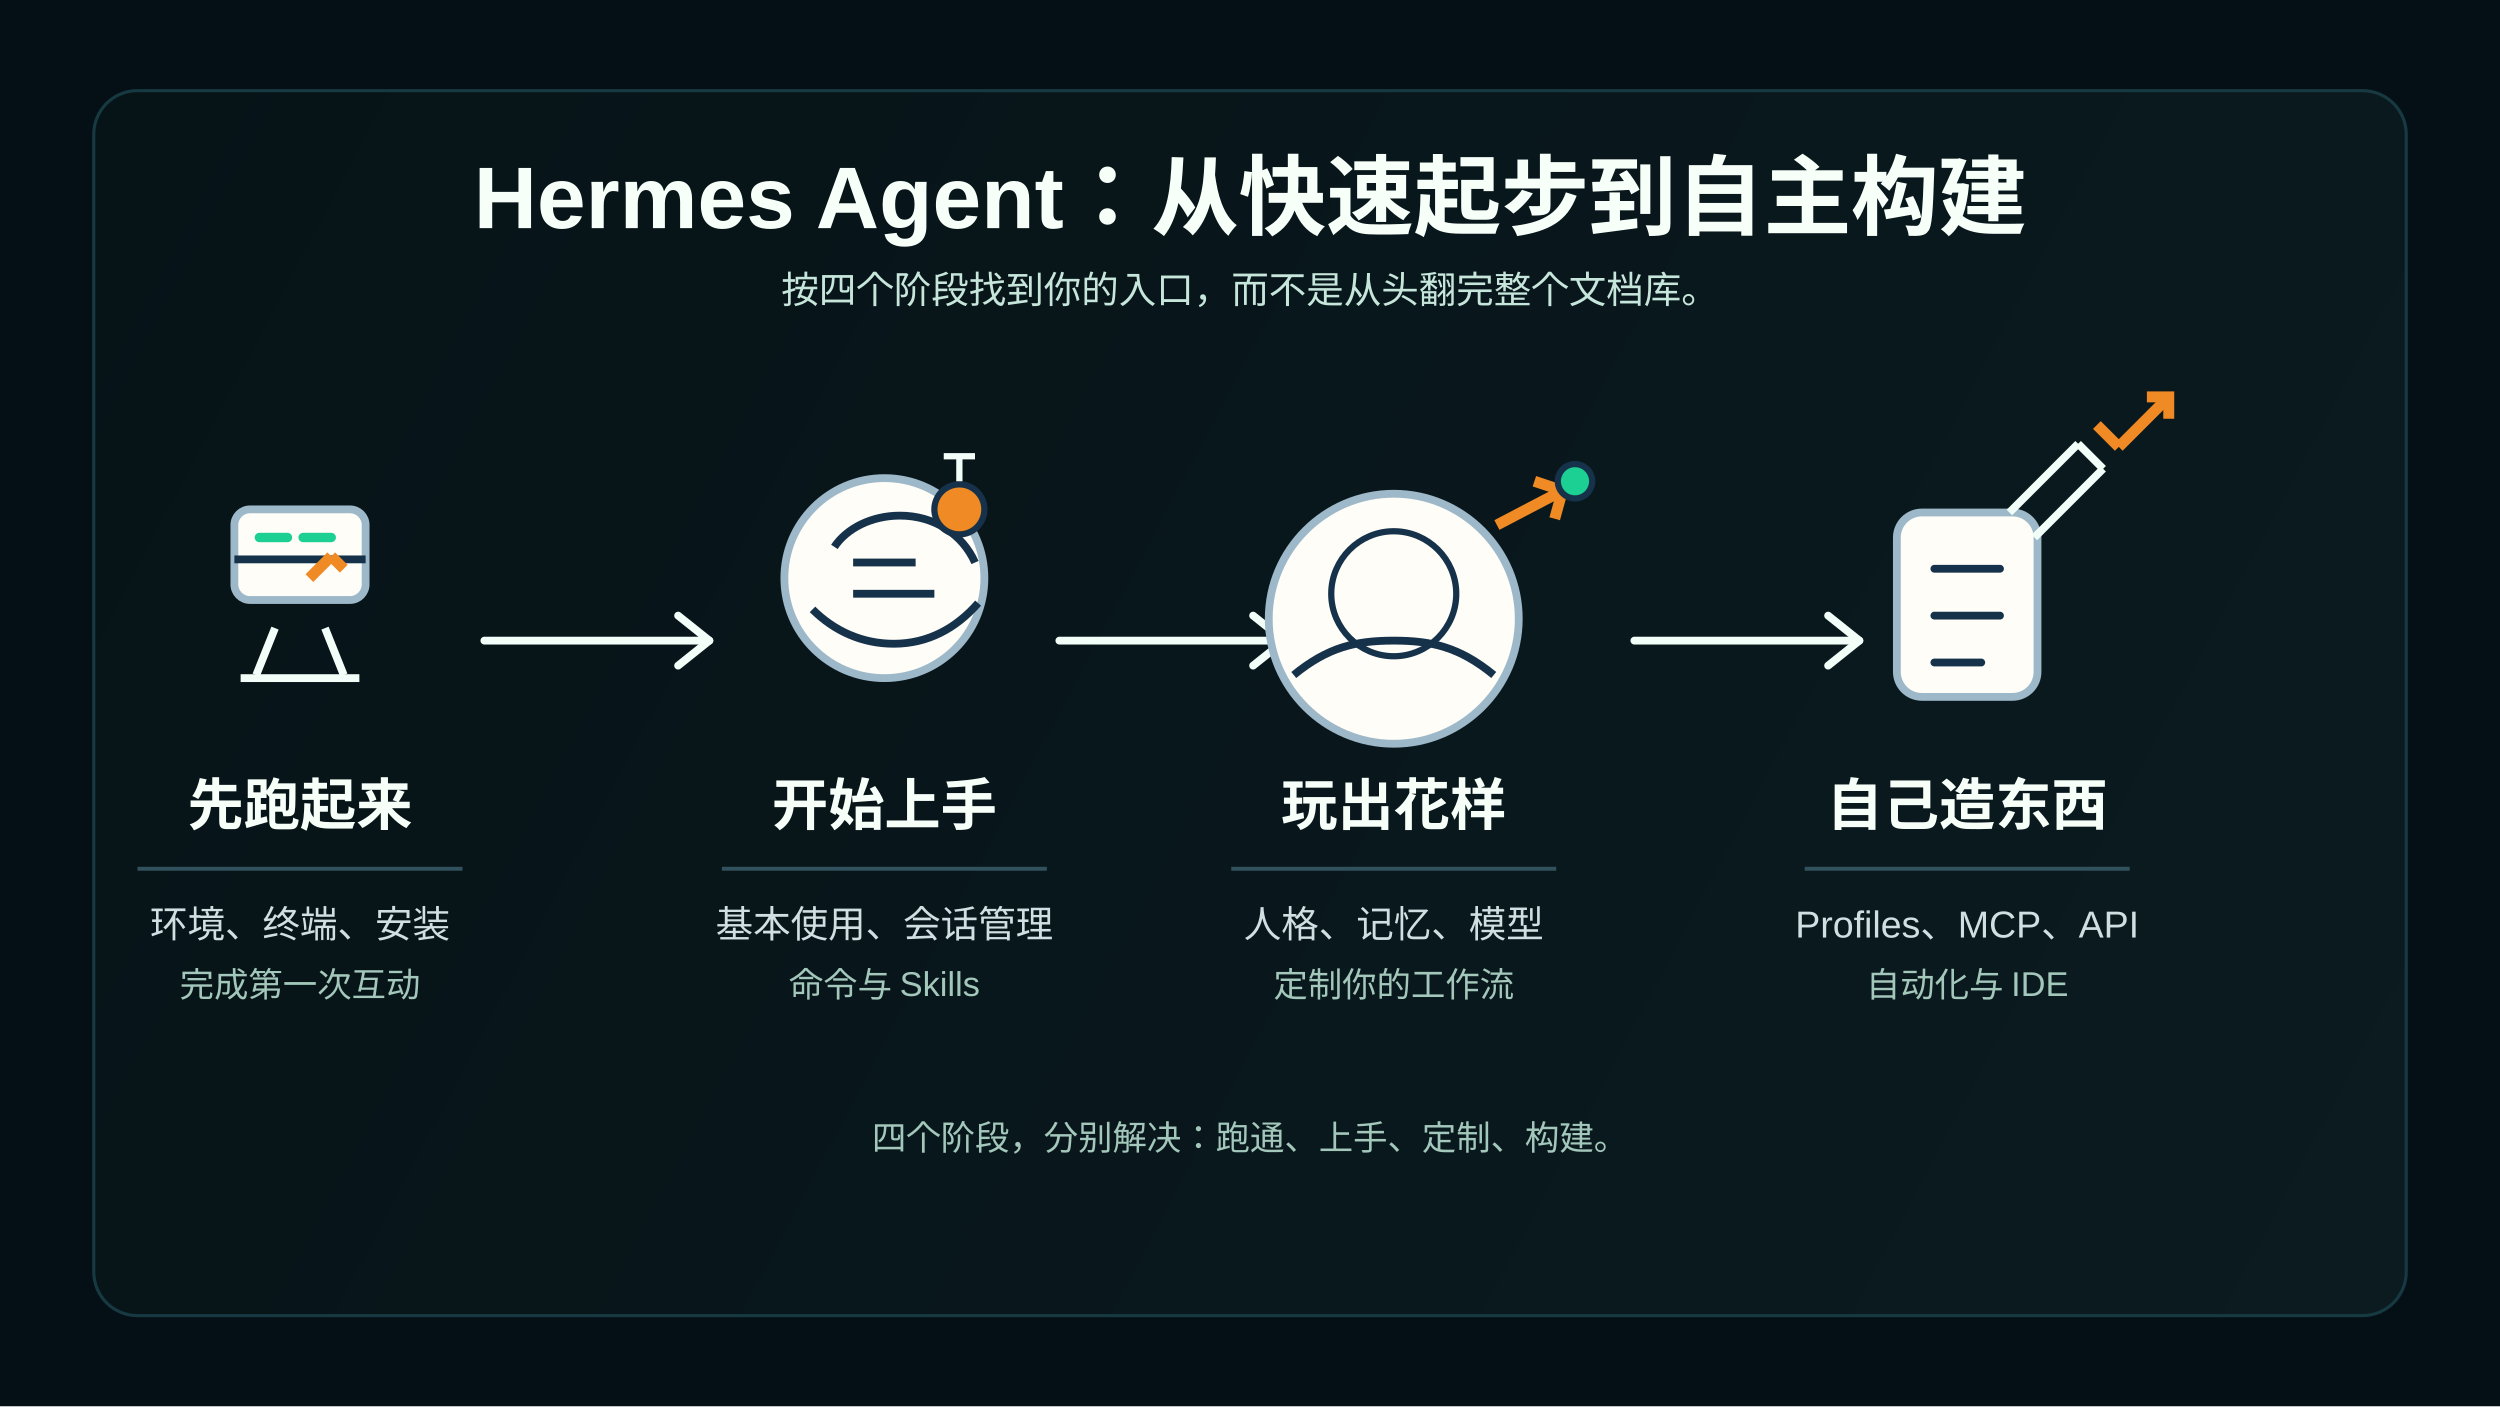
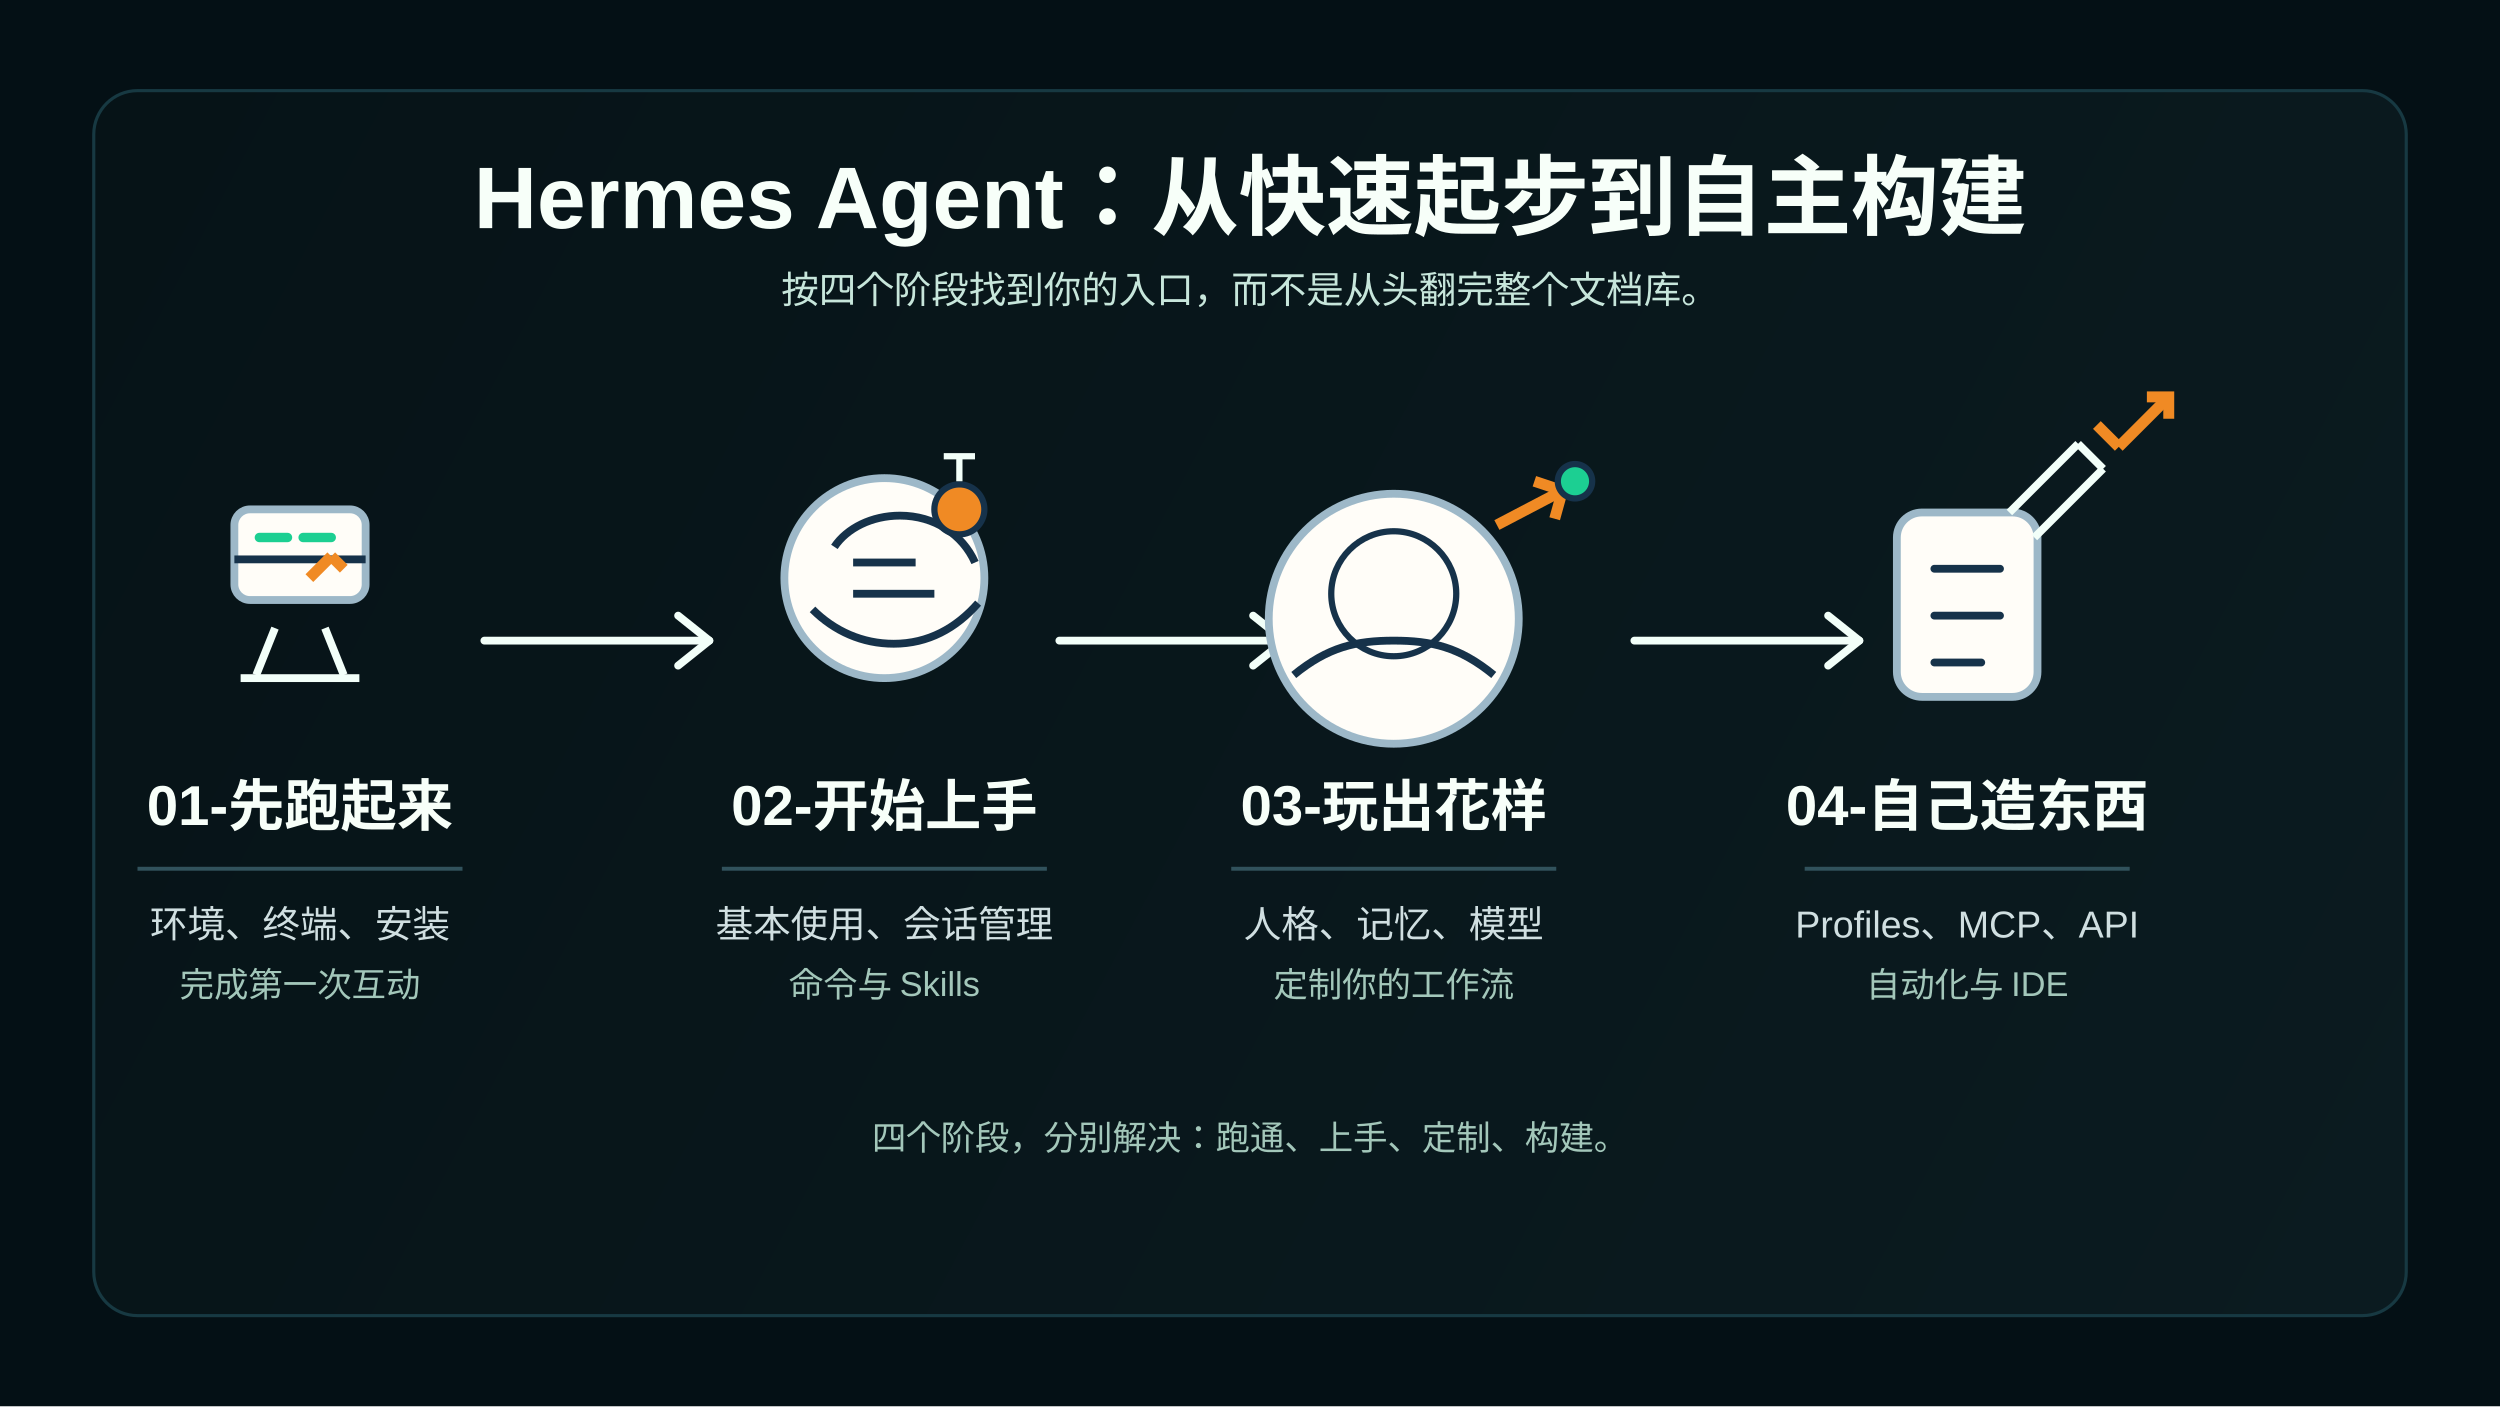
<svg xmlns="http://www.w3.org/2000/svg" width="1600" height="900" viewBox="0 0 1600 900" fill="none">
  <defs>
    <linearGradient id="bg" x1="60" y1="58" x2="1540" y2="842" gradientUnits="userSpaceOnUse">
      <stop stop-color="#061317" />
      <stop offset="1" stop-color="#0B1B20" />
    </linearGradient>
  </defs>
  <rect width="1600" height="900" fill="#041015" />
  <rect x="60" y="58" width="1480" height="784" rx="28" fill="url(#bg)" stroke="#173942" stroke-width="2" />
  <text x="800" y="146" text-anchor="middle" fill="#F7FFF9" font-size="56" font-family="Arial, PingFang SC, Microsoft YaHei, sans-serif" font-weight="700">Hermes Agent：从快速起步到自主构建</text>
  <text x="800" y="194" text-anchor="middle" fill="#C7E6DB" font-size="24" font-family="Arial, PingFang SC, Microsoft YaHei, sans-serif">按四个阶段找到你的入口，而不是从头翻完整个文档库。</text>
  <g stroke="#F2FFF9" stroke-width="5" stroke-linecap="round" stroke-linejoin="round">
    <path d="M310 410H454" />
    <path d="M434 394L454 410L434 426" />
    <path d="M678 410H822" />
    <path d="M802 394L822 410L802 426" />
    <path d="M1046 410H1190" />
    <path d="M1170 394L1190 410L1170 426" />
  </g>
  <g>
    <rect x="150" y="326" width="84" height="58" rx="10" fill="#FFFDF8" stroke="#9DB8C8" stroke-width="5" />
    <path d="M150 358H234" stroke="#16324A" stroke-width="5" />
    <path d="M166 344H184" stroke="#1CCF92" stroke-width="6" stroke-linecap="round" />
    <path d="M194 344H212" stroke="#1CCF92" stroke-width="6" stroke-linecap="round" />
    <path d="M176 402L164 432" stroke="#F2FFF9" stroke-width="5" />
    <path d="M208 402L220 432" stroke="#F2FFF9" stroke-width="5" />
    <path d="M154 434H230" stroke="#F2FFF9" stroke-width="5" />
    <path d="M198 370L212 356" stroke="#F08A24" stroke-width="7" />
    <path d="M212 356L220 364" stroke="#F08A24" stroke-width="7" />
  </g>
  <g>
    <circle cx="566" cy="370" r="64" fill="#FFFDF8" stroke="#9DB8C8" stroke-width="5" />
    <path d="M534 350C542 338 558 330 576 330C598 330 616 342 624 360" stroke="#16324A" stroke-width="5" />
    <path d="M520 390C534 404 552 412 572 412C594 412 612 402 626 386" stroke="#16324A" stroke-width="5" />
    <path d="M546 360H586" stroke="#16324A" stroke-width="5" />
    <path d="M546 380H598" stroke="#16324A" stroke-width="5" />
    <circle cx="614" cy="326" r="16" fill="#F08A24" stroke="#16324A" stroke-width="4" />
    <path d="M614 308V292" stroke="#F2FFF9" stroke-width="4" />
    <path d="M604 292H624" stroke="#F2FFF9" stroke-width="4" />
  </g>
  <g>
    <path d="M892 316C936 316 972 352 972 396C972 440 936 476 892 476C848 476 812 440 812 396C812 352 848 316 892 316Z" fill="#FFFDF8" stroke="#9DB8C8" stroke-width="5" />
    <path d="M892 340C914 340 932 358 932 380C932 402 914 420 892 420C870 420 852 402 852 380C852 358 870 340 892 340Z" stroke="#16324A" stroke-width="4" />
    <path d="M828 432C850 414 868 410 892 410C916 410 934 414 956 432" stroke="#16324A" stroke-width="5" />
    <path d="M958 336L1000 314" stroke="#F08A24" stroke-width="7" />
    <path d="M1000 314L995 332" stroke="#F08A24" stroke-width="7" />
    <path d="M1000 314L982 308" stroke="#F08A24" stroke-width="7" />
    <circle cx="1008" cy="308" r="11" fill="#1CCF92" stroke="#16324A" stroke-width="4" />
  </g>
  <g>
    <rect x="1214" y="328" width="90" height="118" rx="16" fill="#FFFDF8" stroke="#9DB8C8" stroke-width="5" />
    <path d="M1238 364H1280" stroke="#16324A" stroke-width="5" stroke-linecap="round" />
    <path d="M1238 394H1280" stroke="#16324A" stroke-width="5" stroke-linecap="round" />
    <path d="M1238 424H1268" stroke="#16324A" stroke-width="5" stroke-linecap="round" />
    <path d="M1286 328L1330 284" stroke="#F2FFF9" stroke-width="5" />
    <path d="M1330 284L1346 300" stroke="#F2FFF9" stroke-width="5" />
    <path d="M1346 300L1302 344" stroke="#F2FFF9" stroke-width="5" />
    <path d="M1342 272L1356 286" stroke="#F08A24" stroke-width="7" />
    <path d="M1356 286L1388 254" stroke="#F08A24" stroke-width="7" />
    <path d="M1374 254H1388V268" stroke="#F08A24" stroke-width="7" />
  </g>
  <g>
-     <text x="192" y="528" text-anchor="middle" fill="#F7FFF9" font-size="36" font-family="Arial, PingFang SC, Microsoft YaHei, sans-serif" font-weight="700">先跑起来</text>
+     <text x="192" y="528" text-anchor="middle" fill="#F7FFF9" font-size="36" font-family="Arial, PingFang SC, Microsoft YaHei, sans-serif" font-weight="700">01-先跑起来</text>
    <path d="M88 556H296" stroke="#31525C" stroke-width="2.5" />
    <text x="192" y="600" text-anchor="middle" fill="#D0DFE1" font-size="24" font-family="Arial, PingFang SC, Microsoft YaHei, sans-serif">环境、终端、安装</text>
    <text x="192" y="638" text-anchor="middle" fill="#A3C7BA" font-size="22" font-family="Arial, PingFang SC, Microsoft YaHei, sans-serif">完成第一次互动</text>
  </g>
  <g>
-     <text x="566" y="528" text-anchor="middle" fill="#F7FFF9" font-size="36" font-family="Arial, PingFang SC, Microsoft YaHei, sans-serif" font-weight="700">开始上手</text>
+     <text x="566" y="528" text-anchor="middle" fill="#F7FFF9" font-size="36" font-family="Arial, PingFang SC, Microsoft YaHei, sans-serif" font-weight="700">02-开始上手</text>
    <path d="M462 556H670" stroke="#31525C" stroke-width="2.5" />
    <text x="566" y="600" text-anchor="middle" fill="#D0DFE1" font-size="24" font-family="Arial, PingFang SC, Microsoft YaHei, sans-serif">基本使用、会话管理</text>
    <text x="566" y="638" text-anchor="middle" fill="#A3C7BA" font-size="22" font-family="Arial, PingFang SC, Microsoft YaHei, sans-serif">命令与 Skills</text>
  </g>
  <g>
-     <text x="892" y="528" text-anchor="middle" fill="#F7FFF9" font-size="36" font-family="Arial, PingFang SC, Microsoft YaHei, sans-serif" font-weight="700">玩出花样</text>
+     <text x="892" y="528" text-anchor="middle" fill="#F7FFF9" font-size="36" font-family="Arial, PingFang SC, Microsoft YaHei, sans-serif" font-weight="700">03-玩出花样</text>
    <path d="M788 556H996" stroke="#31525C" stroke-width="2.5" />
    <text x="892" y="600" text-anchor="middle" fill="#D0DFE1" font-size="24" font-family="Arial, PingFang SC, Microsoft YaHei, sans-serif">人格、记忆、模型</text>
    <text x="892" y="638" text-anchor="middle" fill="#A3C7BA" font-size="22" font-family="Arial, PingFang SC, Microsoft YaHei, sans-serif">定制你的工作流</text>
  </g>
  <g>
-     <text x="1259" y="528" text-anchor="middle" fill="#F7FFF9" font-size="36" font-family="Arial, PingFang SC, Microsoft YaHei, sans-serif" font-weight="700">自己造东西</text>
+     <text x="1259" y="528" text-anchor="middle" fill="#F7FFF9" font-size="36" font-family="Arial, PingFang SC, Microsoft YaHei, sans-serif" font-weight="700">04-自己造东西</text>
    <path d="M1155 556H1363" stroke="#31525C" stroke-width="2.5" />
    <text x="1259" y="600" text-anchor="middle" fill="#D0DFE1" font-size="24" font-family="Arial, PingFang SC, Microsoft YaHei, sans-serif">Profiles、MCP、API</text>
    <text x="1259" y="638" text-anchor="middle" fill="#A3C7BA" font-size="22" font-family="Arial, PingFang SC, Microsoft YaHei, sans-serif">自动化与 IDE</text>
  </g>
  <text x="800" y="736" text-anchor="middle" fill="#A3C7BA" font-size="22" font-family="Arial, PingFang SC, Microsoft YaHei, sans-serif">四个阶段，分别解决：跑通、上手、定制、构建。</text>
</svg>
